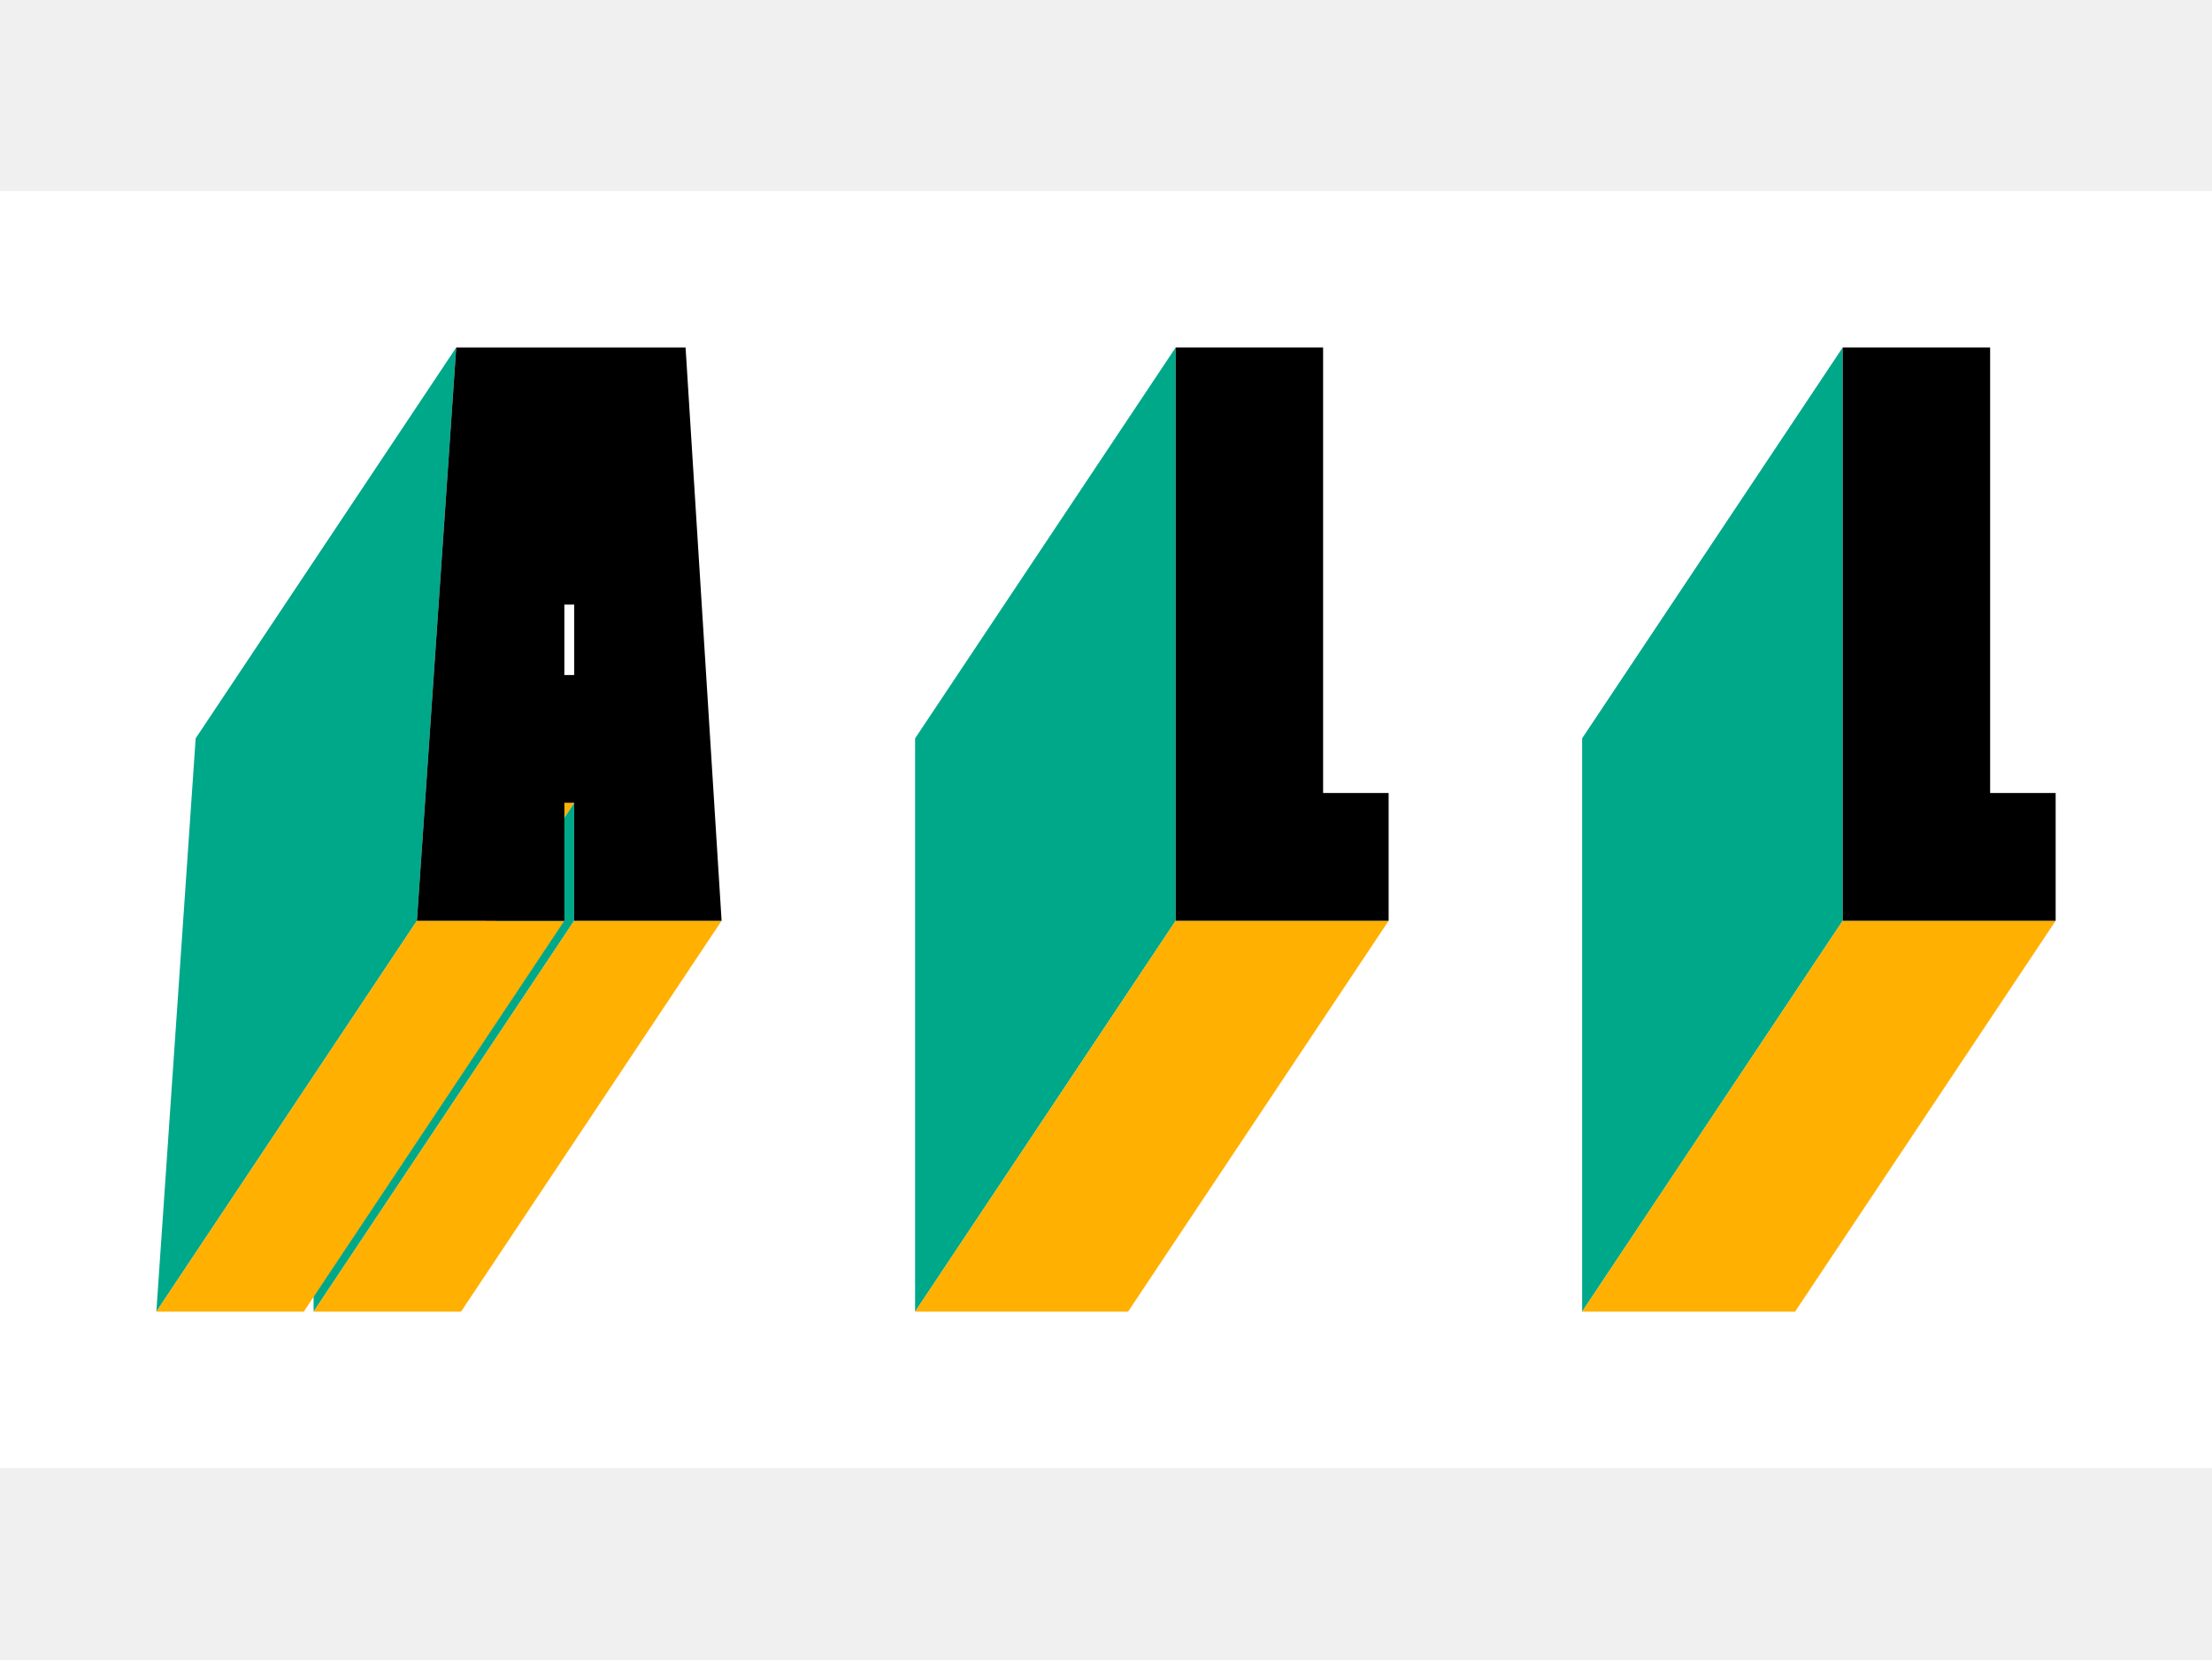
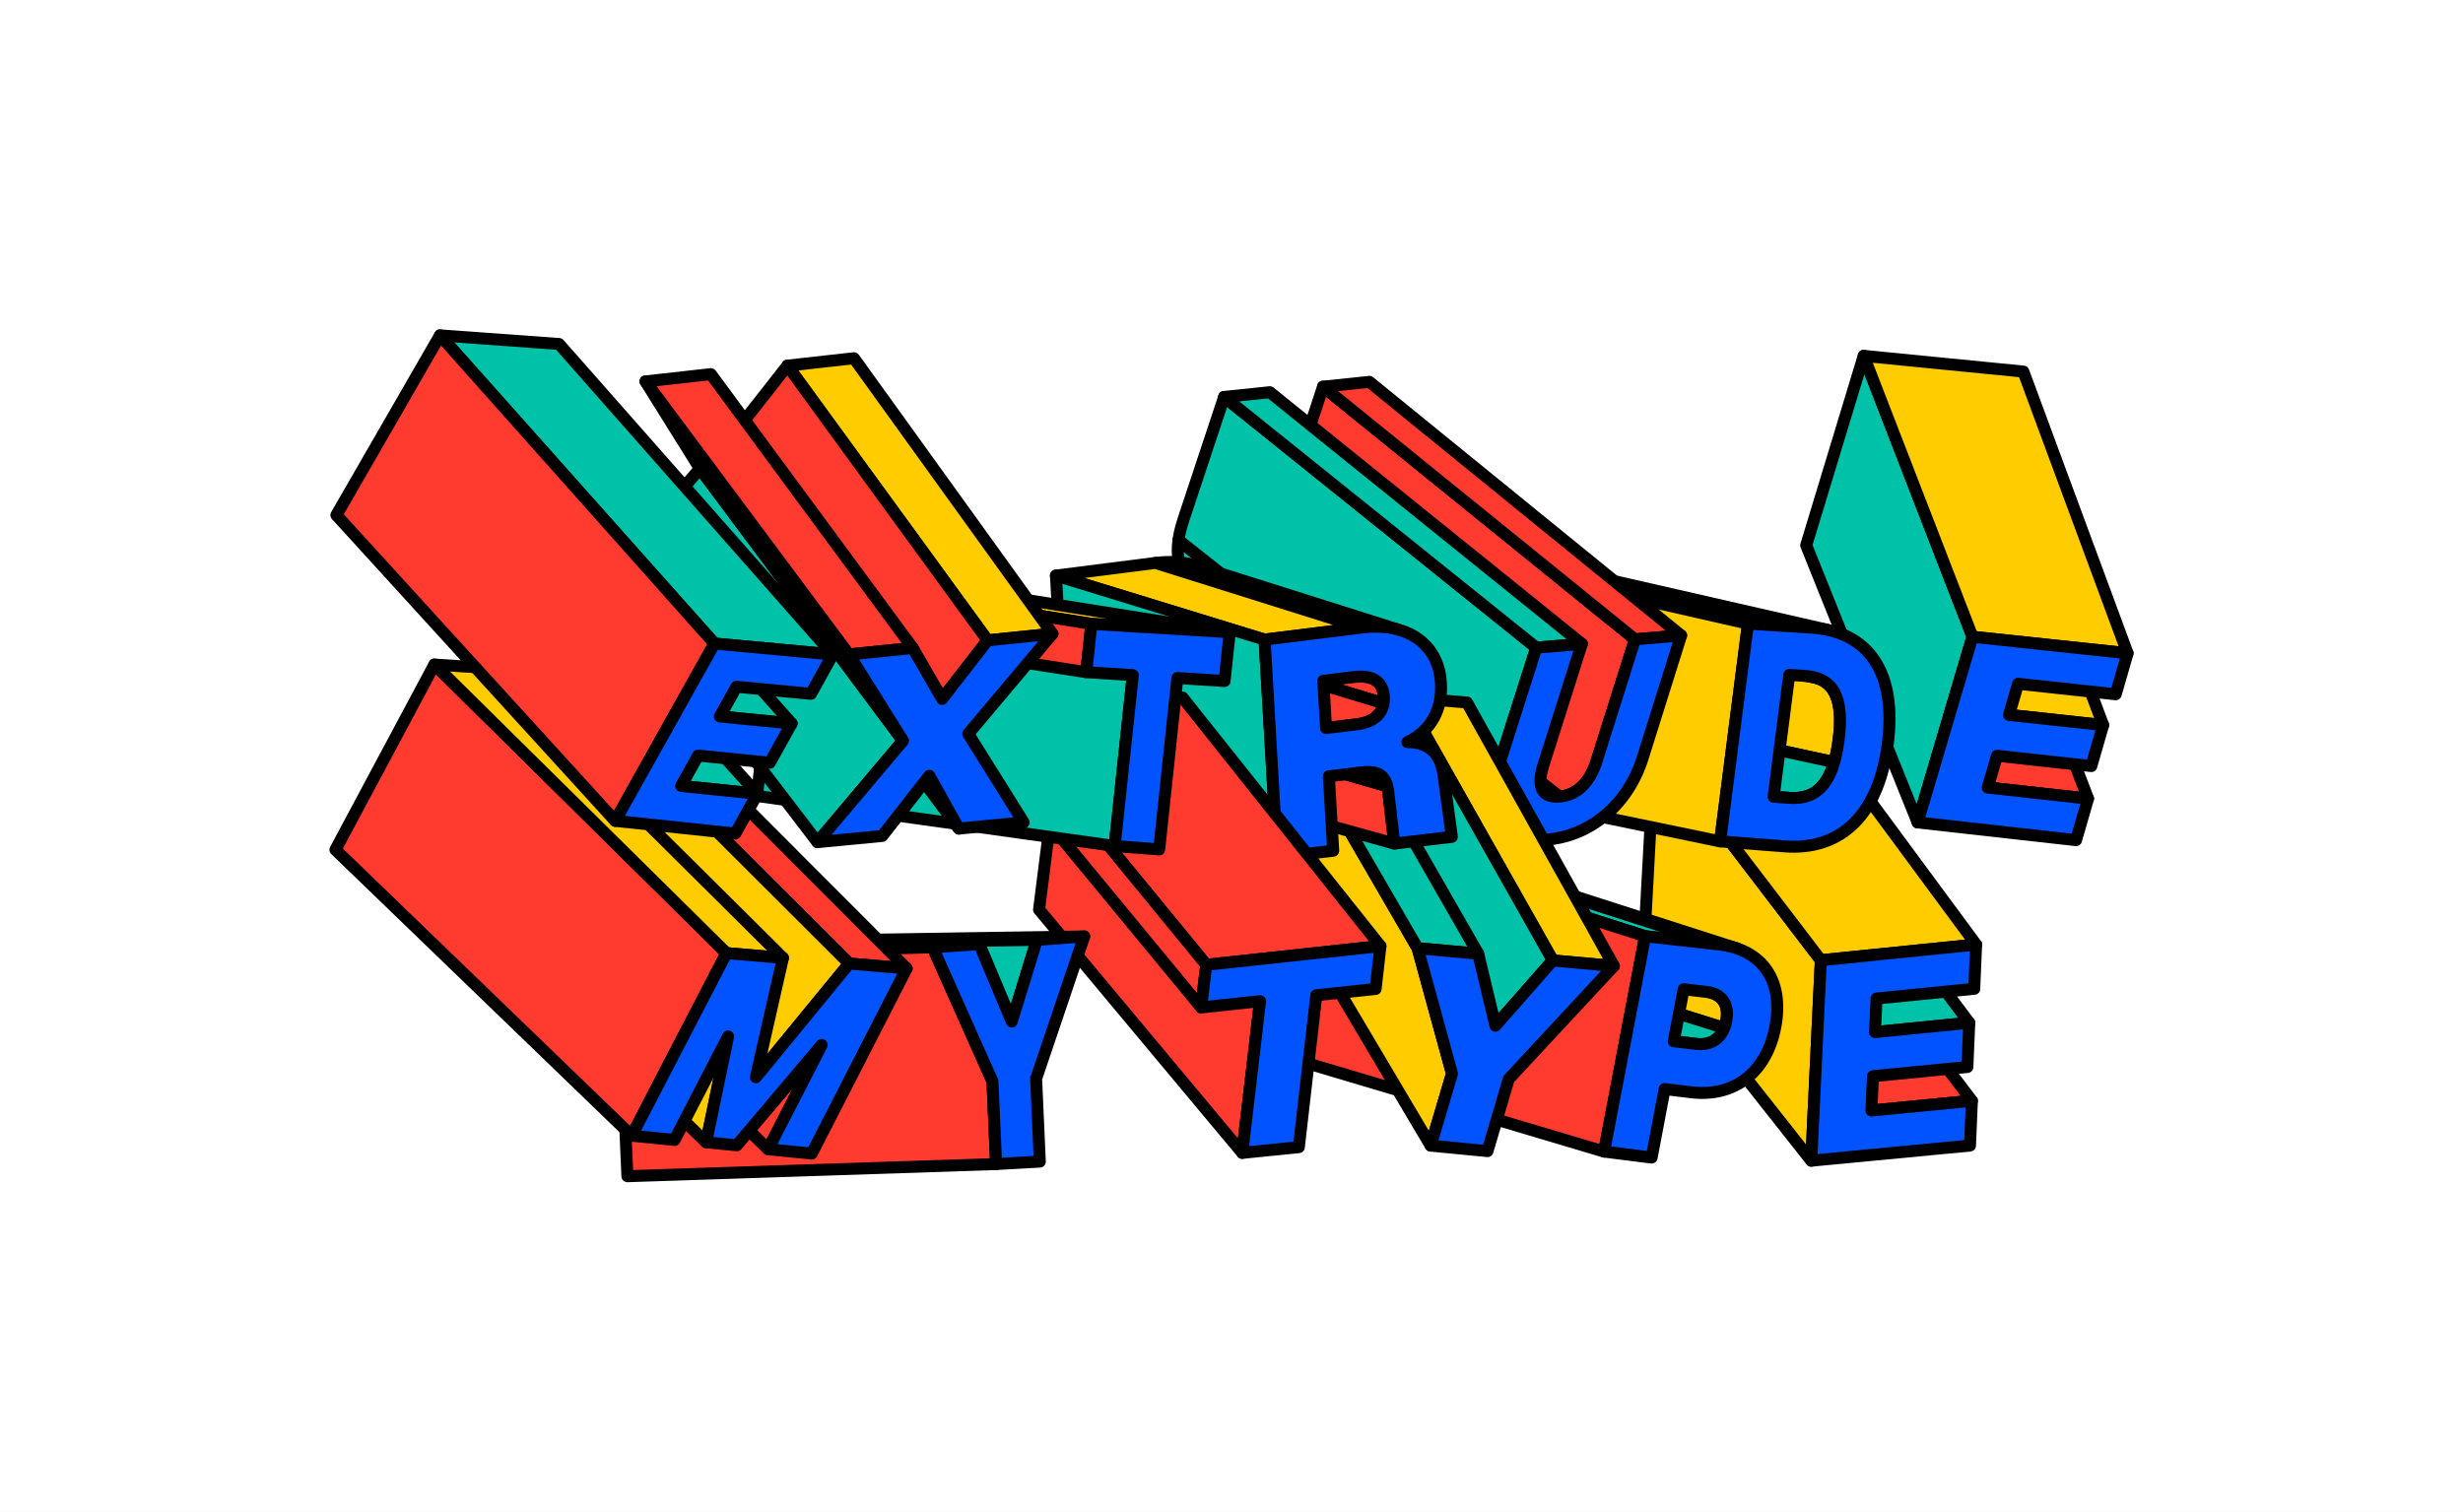
- <svg xmlns="http://www.w3.org/2000/svg" class="type-svg extrusion-svg" viewBox="-121.42 -196 594.2 343" role="img" aria-label="ALL rendered as SVG extruded typography" shape-rendering="geometricPrecision" style="background-color: rgb(255, 255, 255);" width="1200" height="900">
-   <defs>
-     <clipPath id="glyph-0-0-140-hole-1-clip" clipPathUnits="userSpaceOnUse">
-       <path d="M30.18 -66L30.18 -84.92L32.82 -84.92L32.82 -66Z" />
-     </clipPath>
-   </defs>
-   <rect x="-121.42" y="-196" width="594.2" height="343" fill="#ffffff" />
-   <g class="extruded-text">
-     <g class="back-faces" transform="translate(-70 105)" opacity="0.32" />
-     <g class="side-faces" data-depth-x="-70" data-depth-y="105">
-       <path class="side-face" data-glyph-index="0" d="M1.14 -154L-9.42 0L-79.42 105L-68.86 -49Z" fill="#00a88a" />
-       <path class="side-face" data-glyph-index="1" d="M194.4 -154L194.4 0L124.4 105L124.4 -49Z" fill="#00a88a" />
-       <path class="side-face" data-glyph-index="2" d="M373.58 -154L373.58 0L303.58 105L303.58 -49Z" fill="#00a88a" />
-       <path class="side-face" data-glyph-index="0" d="M32.82 -31.68L32.82 0L-37.18 105L-37.18 73.32Z" fill="#00a88a" />
-       <path class="side-face" data-glyph-index="0" d="M-9.42 0L30.18 0L-39.82 105L-79.42 105Z" fill="#ffb000" />
-       <path class="side-face" data-glyph-index="0" d="M30.18 -31.68L32.82 -31.68L-37.18 73.32L-39.82 73.32Z" fill="#ffb000" />
-       <path class="side-face" data-glyph-index="0" d="M32.82 0L72.42 0L2.42 105L-37.18 105Z" fill="#ffb000" />
-       <path class="side-face" data-glyph-index="1" d="M194.4 0L251.6 0L181.6 105L124.4 105Z" fill="#ffb000" />
-       <path class="side-face" data-glyph-index="2" d="M373.58 0L430.78 0L360.78 105L303.58 105Z" fill="#ffb000" />
+ <svg xmlns="http://www.w3.org/2000/svg" class="type-svg extrusion-svg" viewBox="-77.925 -106.249 308.402 189.306" role="img" aria-label="EXTRUDE&#10;MY TYPE rendered as SVG extruded typography" shape-rendering="geometricPrecision" style="background-color: rgb(255, 255, 255);">
+   <rect x="-77.925" y="-106.249" width="308.402" height="189.306" fill="#ffffff" />
+   <g class="extruded-text depth-sorted-faces" data-depth="64" data-depth-scale="1" data-random-depth="false" data-min-depth="32" data-max-depth="96" data-camera-x="-0.15" data-camera-y="-0.05" data-camera-z="9">
+     <g class="glyph-group" data-glyph-index="6" data-line-index="0" data-glyph-x-sort="175.5" data-glyph-depth-sort="0" data-rotate-x="-29.452" data-rotate-y="21.253" data-rotate-z="6.528">
+       <path class="side-face" data-face-kind="side" data-glyph-index="6" data-line-index="0" data-depth-sort="-30.894" data-face-zone="inner-right" data-edge-index="2" data-visibility-score="419.404" d="M183.528 -6.23L170.964 -7.621L157.302 -42.466L170.235 -41.135Z" fill="#ff3b30" stroke="#000000" stroke-width="1.5" stroke-linejoin="round" stroke-linecap="round" vector-effect="non-scaling-stroke" />
+       <path class="side-face" data-face-kind="side" data-glyph-index="6" data-line-index="0" data-depth-sort="-25.802" data-face-zone="inner-right" data-edge-index="6" data-visibility-score="396.269" d="M185.42 -15.443L173.63 -16.722L160.097 -51.755L172.232 -50.532Z" fill="#ffcc00" stroke="#000000" stroke-width="1.5" stroke-linejoin="round" stroke-linecap="round" vector-effect="non-scaling-stroke" />
+       <path class="side-face" data-face-kind="side" data-glyph-index="6" data-line-index="0" data-depth-sort="-22.195" data-face-zone="outer-left" data-edge-index="11" data-visibility-score="560.458" d="M169.053 -26.503L162.185 -3.251L148.237 -37.955L155.437 -61.684Z" fill="#00c2a8" stroke="#000000" stroke-width="1.5" stroke-linejoin="round" stroke-linecap="round" vector-effect="non-scaling-stroke" />
+       <path class="side-face" data-face-kind="side" data-glyph-index="6" data-line-index="0" data-depth-sort="-19.569" data-face-zone="inner-left" data-edge-index="10" data-visibility-score="656.755" d="M188.477 -24.437L169.053 -26.503L155.437 -61.684L175.428 -59.714Z" fill="#ffcc00" stroke="#000000" stroke-width="1.5" stroke-linejoin="round" stroke-linecap="round" vector-effect="non-scaling-stroke" />
+       <path class="front-face" data-face-kind="front" data-glyph-index="6" data-line-index="0" data-depth-sort="0" d="M162.185 -3.251L182.027 -1.03L183.528 -6.23L170.964 -7.621L172.131 -11.603L183.936 -10.308L185.42 -15.443L173.63 -16.722L174.771 -20.615L186.994 -19.3L188.477 -24.437L169.053 -26.503Z" fill="#0053ff" fill-rule="evenodd" stroke="#000000" stroke-width="1.5" stroke-linejoin="round" stroke-linecap="round" vector-effect="non-scaling-stroke" />
    </g>
-     <g class="front-faces">
-       <path class="front-face" data-glyph-index="0" data-line-index="0" d="M1.14 -154L-9.42 0L30.18 0L30.18 -31.68L32.82 -31.68L32.82 0L72.42 0L62.74 -154ZM30.18 -66L30.18 -84.92L32.82 -84.92L32.82 -66Z" fill="#000000" fill-rule="evenodd" />
-       <path class="front-face" data-glyph-index="1" data-line-index="0" d="M194.4 -154L194.4 0L251.6 0L251.6 -34.32L234 -34.32L234 -154Z" fill="#000000" fill-rule="evenodd" />
-       <path class="front-face" data-glyph-index="2" data-line-index="0" d="M373.58 -154L373.58 0L430.78 0L430.78 -34.32L413.18 -34.32L413.18 -154Z" fill="#000000" fill-rule="evenodd" />
+     <g class="glyph-group" data-glyph-index="12" data-line-index="1" data-glyph-x-sort="159.354" data-glyph-depth-sort="0" data-rotate-x="-27.264" data-rotate-y="20.486" data-rotate-z="-6.099">
+       <path class="side-face" data-face-kind="side" data-glyph-index="12" data-line-index="1" data-depth-sort="-31.297" data-face-zone="inner-right" data-edge-index="2" data-visibility-score="362.561" d="M168.983 31.613L156.4 32.829L135.687 6.057L148.631 4.723Z" fill="#ff3b30" stroke="#000000" stroke-width="1.5" stroke-linejoin="round" stroke-linecap="round" vector-effect="non-scaling-stroke" />
+       <path class="side-face" data-face-kind="side" data-glyph-index="12" data-line-index="1" data-depth-sort="-26.525" data-face-zone="inner-right" data-edge-index="6" data-visibility-score="343.491" d="M168.654 21.842L156.85 23.008L136.212 -4.013L148.353 -5.292Z" fill="#00c2a8" stroke="#000000" stroke-width="1.5" stroke-linejoin="round" stroke-linecap="round" vector-effect="non-scaling-stroke" />
+       <path class="side-face" data-face-kind="side" data-glyph-index="12" data-line-index="1" data-depth-sort="-23.002" data-face-zone="outer-left" data-edge-index="11" data-visibility-score="556.142" d="M150.07 14.008L148.87 39.113L127.906 12.552L129.301 -13.189Z" fill="#ffcc00" stroke="#000000" stroke-width="1.5" stroke-linejoin="round" stroke-linecap="round" vector-effect="non-scaling-stroke" />
+       <path class="side-face" data-face-kind="side" data-glyph-index="12" data-line-index="1" data-depth-sort="-20.65" data-face-zone="inner-left" data-edge-index="10" data-visibility-score="570.827" d="M169.512 12.044L150.07 14.008L129.301 -13.189L149.297 -15.34Z" fill="#ffcc00" stroke="#000000" stroke-width="1.5" stroke-linejoin="round" stroke-linecap="round" vector-effect="non-scaling-stroke" />
+       <path class="front-face" data-face-kind="front" data-glyph-index="12" data-line-index="1" data-depth-sort="0" d="M148.87 39.113L168.746 37.217L168.983 31.613L156.4 32.829L156.597 28.532L168.419 27.378L168.654 21.842L156.85 23.008L157.042 18.806L169.278 17.586L169.512 12.044L150.07 14.008Z" fill="#0053ff" fill-rule="evenodd" stroke="#000000" stroke-width="1.5" stroke-linejoin="round" stroke-linecap="round" vector-effect="non-scaling-stroke" />
+     </g>
+     <g class="glyph-group" data-glyph-index="5" data-line-index="0" data-glyph-x-sort="148.785" data-glyph-depth-sort="0" data-rotate-x="-4.437" data-rotate-y="41.333" data-rotate-z="4.515">
+       <path class="side-face" data-face-kind="side" data-glyph-index="5" data-line-index="0" data-depth-sort="-25.838" data-face-zone="outer-right" data-edge-index="5" data-visibility-score="19.309" d="M149.549 -21.334L149.968 -21.177L150.354 -20.985L150.707 -20.757L151.027 -20.493L151.314 -20.193L151.569 -19.855L151.791 -19.48L151.981 -19.068L152.14 -18.617L152.267 -18.128L152.362 -17.6L152.427 -17.033L152.461 -16.427L152.465 -15.78L152.438 -15.094L152.382 -14.366L152.296 -13.598L152.186 -12.832L152.057 -12.11L151.909 -11.431L151.742 -10.797L111.346 -19.536L111.518 -20.19L111.67 -20.889L111.802 -21.632L111.917 -22.422L112.007 -23.212L112.067 -23.961L112.096 -24.668L112.095 -25.333L112.063 -25.957L112 -26.54L111.906 -27.082L111.78 -27.585L111.622 -28.048L111.431 -28.472L111.209 -28.856L110.953 -29.202L110.665 -29.51L110.343 -29.781L109.988 -30.013L109.6 -30.209L109.177 -30.369Z" fill="#ffcc00" stroke="#000000" stroke-width="1.5" stroke-linejoin="round" stroke-linecap="round" vector-effect="non-scaling-stroke" />
+       <path class="side-face" data-face-kind="side" data-glyph-index="5" data-line-index="0" data-depth-sort="-25.235" data-face-zone="outer-bottom" data-edge-index="26" data-visibility-score="14.123" d="M151.742 -10.797L151.555 -10.206L151.348 -9.657L151.12 -9.152L150.871 -8.689L150.601 -8.268L150.31 -7.889L149.996 -7.552L149.661 -7.255L149.302 -7L148.921 -6.785L148.517 -6.61L148.088 -6.475L147.636 -6.379L147.16 -6.323L146.659 -6.305L146.133 -6.326L144.158 -6.473L103.677 -15.053L105.669 -14.911L106.199 -14.892L106.705 -14.912L107.186 -14.972L107.642 -15.072L108.074 -15.213L108.483 -15.395L108.869 -15.618L109.231 -15.883L109.571 -16.189L109.889 -16.538L110.185 -16.929L110.459 -17.363L110.711 -17.841L110.943 -18.362L111.155 -18.927L111.346 -19.536Z" fill="#00c2a8" stroke="#000000" stroke-width="1.5" stroke-linejoin="round" stroke-linecap="round" vector-effect="non-scaling-stroke" />
+       <path class="side-face" data-face-kind="side" data-glyph-index="5" data-line-index="0" data-depth-sort="-23.156" data-face-zone="inner-left" data-edge-index="4" data-visibility-score="0.814" d="M149.095 -21.455L149.549 -21.334L109.177 -30.369L108.72 -30.492Z" fill="#00c2a8" stroke="#000000" stroke-width="1.5" stroke-linejoin="round" stroke-linecap="round" vector-effect="non-scaling-stroke" />
+       <path class="side-face" data-face-kind="side" data-glyph-index="5" data-line-index="0" data-depth-sort="-20.722" data-face-zone="inner-left" data-edge-index="39" data-visibility-score="20.122" d="M150.92 -27.366L149.919 -27.54L148.861 -27.644L140.949 -28.144L100.531 -37.334L108.509 -36.858L109.576 -36.756L110.586 -36.581Z" fill="#ffcc00" stroke="#000000" stroke-width="1.5" stroke-linejoin="round" stroke-linecap="round" vector-effect="non-scaling-stroke" />
+       <path class="side-face" data-face-kind="side" data-glyph-index="5" data-line-index="0" data-depth-sort="-15.817" data-face-zone="outer-left" data-edge-index="42" data-visibility-score="1134.685" d="M140.949 -28.144L137.453 -0.879L96.891 -9.268L100.531 -37.334Z" fill="#ffcc00" stroke="#000000" stroke-width="1.5" stroke-linejoin="round" stroke-linecap="round" vector-effect="non-scaling-stroke" />
+       <path class="front-face" data-face-kind="front" data-glyph-index="5" data-line-index="0" data-depth-sort="0" d="M137.453 -0.879L145.541 -0.254C152.684 0.299 157.335 -4.32 158.458 -13.126C159.585 -21.966 156.131 -27.185 148.861 -27.644L140.949 -28.144ZM144.158 -6.473L146.111 -21.726L148.087 -21.595C151.684 -21.357 152.967 -18.855 152.296 -13.598C151.624 -8.339 149.729 -6.059 146.133 -6.326Z" fill="#0053ff" fill-rule="evenodd" stroke="#000000" stroke-width="1.5" stroke-linejoin="round" stroke-linecap="round" vector-effect="non-scaling-stroke" />
+     </g>
+     <g class="glyph-group" data-glyph-index="11" data-line-index="1" data-glyph-x-sort="134.491" data-glyph-depth-sort="0" data-rotate-x="-7.4" data-rotate-y="40.409" data-rotate-z="6.184">
+       <path class="side-face" data-face-kind="side" data-glyph-index="11" data-line-index="1" data-depth-sort="-25.403" data-face-zone="outer-right" data-edge-index="5" data-visibility-score="7.621" d="M136.518 18.138L136.753 18.226L136.974 18.329L137.179 18.448L137.369 18.581L137.542 18.73L137.699 18.893L137.839 19.07L137.962 19.262L138.068 19.469L138.155 19.689L138.224 19.924L138.273 20.172L138.304 20.434L138.315 20.709L138.306 20.997L138.277 21.299L138.226 21.613L138.157 21.925L138.073 22.22L137.974 22.497L98.855 10.252L98.957 9.967L99.044 9.664L99.115 9.343L99.168 9.019L99.2 8.709L99.21 8.412L99.201 8.129L99.172 7.86L99.123 7.605L99.055 7.365L98.968 7.138L98.863 6.927L98.74 6.73L98.599 6.548L98.441 6.381L98.267 6.23L98.076 6.094L97.87 5.973L97.647 5.869L97.41 5.78Z" fill="#ffcc00" stroke="#000000" stroke-width="1.5" stroke-linejoin="round" stroke-linecap="round" vector-effect="non-scaling-stroke" />
+       <path class="side-face" data-face-kind="side" data-glyph-index="11" data-line-index="1" data-depth-sort="-25.119" data-face-zone="outer-bottom" data-edge-index="25" data-visibility-score="7.882" d="M137.974 22.497L137.861 22.756L137.733 22.997L137.592 23.22L137.438 23.426L137.272 23.615L137.094 23.785L136.904 23.938L136.704 24.073L136.493 24.19L136.272 24.29L136.041 24.372L135.802 24.436L135.554 24.482L135.298 24.511L135.035 24.522L134.765 24.515L134.488 24.491L131.651 24.154L92.454 11.995L95.32 12.324L95.599 12.348L95.872 12.353L96.138 12.34L96.397 12.309L96.647 12.259L96.89 12.192L97.123 12.106L97.347 12.003L97.561 11.881L97.765 11.741L97.957 11.582L98.139 11.406L98.308 11.212L98.464 10.999L98.608 10.768L98.739 10.519L98.855 10.252Z" fill="#00c2a8" stroke="#000000" stroke-width="1.5" stroke-linejoin="round" stroke-linecap="round" vector-effect="non-scaling-stroke" />
+       <path class="side-face" data-face-kind="side" data-glyph-index="11" data-line-index="1" data-depth-sort="-23.995" data-face-zone="outer-right" data-edge-index="40" data-visibility-score="3.025" d="M139.583 12.53L138.872 12.317L138.118 12.153L137.322 12.036L98.26 -0.499L99.063 -0.384L99.824 -0.22L100.542 -0.006Z" fill="#00c2a8" stroke="#000000" stroke-width="1.5" stroke-linejoin="round" stroke-linecap="round" vector-effect="non-scaling-stroke" />
+       <path class="side-face" data-face-kind="side" data-glyph-index="11" data-line-index="1" data-depth-sort="-19.177" data-face-zone="inner-left" data-edge-index="43" data-visibility-score="75.269" d="M137.322 12.036L128.067 10.998L88.914 -1.509L98.26 -0.499Z" fill="#00c2a8" stroke="#000000" stroke-width="1.5" stroke-linejoin="round" stroke-linecap="round" vector-effect="non-scaling-stroke" />
+       <path class="side-face" data-face-kind="side" data-glyph-index="11" data-line-index="1" data-depth-sort="-16.692" data-face-zone="outer-left" data-edge-index="44" data-visibility-score="1121.315" d="M128.067 10.998L122.931 37.972L83.557 26.254L88.914 -1.509Z" fill="#ff3b30" stroke="#000000" stroke-width="1.5" stroke-linejoin="round" stroke-linecap="round" vector-effect="non-scaling-stroke" />
+       <path class="front-face" data-face-kind="front" data-glyph-index="11" data-line-index="1" data-depth-sort="0" d="M122.931 37.972L128.882 38.723L130.513 30.139L133.809 30.54C139.264 31.203 143.295 28.045 144.376 22.333C145.464 16.586 142.781 12.649 137.322 12.036L128.067 10.998ZM131.651 24.154L132.888 17.641L135.727 17.969C137.624 18.187 138.632 19.474 138.226 21.613C137.82 23.753 136.354 24.712 134.488 24.491Z" fill="#0053ff" fill-rule="evenodd" stroke="#000000" stroke-width="1.5" stroke-linejoin="round" stroke-linecap="round" vector-effect="non-scaling-stroke" />
+     </g>
+     <g class="glyph-group" data-glyph-index="4" data-line-index="0" data-glyph-x-sort="119.554" data-glyph-depth-sort="0" data-rotate-x="-31.276" data-rotate-y="42.934" data-rotate-z="-4.258">
+       <path class="side-face" data-face-kind="side" data-glyph-index="4" data-line-index="0" data-depth-sort="-24.116" data-face-zone="inner-right" data-edge-index="22" data-visibility-score="50.997" d="M126.794 -26.179L121.971 -10.881L121.838 -10.488L121.694 -10.112L121.538 -9.753L121.371 -9.411L121.193 -9.087L121.003 -8.781L120.803 -8.492L120.592 -8.222L120.371 -7.97L120.139 -7.737L119.898 -7.522L119.646 -7.327L119.386 -7.151L119.115 -6.995L118.836 -6.858L118.548 -6.742L118.251 -6.645L117.946 -6.569L117.632 -6.514L117.31 -6.479L77.887 -37.739L78.21 -37.78L78.525 -37.842L78.833 -37.925L79.132 -38.028L79.422 -38.151L79.704 -38.294L79.978 -38.457L80.242 -38.64L80.497 -38.842L80.743 -39.063L80.979 -39.303L81.205 -39.562L81.421 -39.839L81.627 -40.134L81.822 -40.447L82.007 -40.778L82.181 -41.127L82.343 -41.492L82.494 -41.875L82.634 -42.274L87.739 -57.823Z" fill="#ff3b30" stroke="#000000" stroke-width="1.5" stroke-linejoin="round" stroke-linecap="round" vector-effect="non-scaling-stroke" />
+       <path class="side-face" data-face-kind="side" data-glyph-index="4" data-line-index="0" data-depth-sort="-22.081" data-face-zone="inner-left" data-edge-index="43" data-visibility-score="5.457" d="M117.31 -6.479L117 -6.467L116.711 -6.478L116.444 -6.511L116.199 -6.567L115.976 -6.646L115.774 -6.747L115.595 -6.869L76.177 -38.101L76.354 -37.981L76.554 -37.883L76.776 -37.808L77.021 -37.755L77.287 -37.727L77.576 -37.721L77.887 -37.739Z" fill="#ff3b30" stroke="#000000" stroke-width="1.5" stroke-linejoin="round" stroke-linecap="round" vector-effect="non-scaling-stroke" />
+       <path class="side-face" data-face-kind="side" data-glyph-index="4" data-line-index="0" data-depth-sort="-20.261" data-face-zone="outer-right" data-edge-index="21" data-visibility-score="202.326" d="M132.575 -26.667L126.794 -26.179L87.739 -57.823L93.537 -58.426Z" fill="#ff3b30" stroke="#000000" stroke-width="1.5" stroke-linejoin="round" stroke-linecap="round" vector-effect="non-scaling-stroke" />
+       <path class="side-face" data-face-kind="side" data-glyph-index="4" data-line-index="0" data-depth-sort="-16.84" data-face-zone="outer-bottom" data-edge-index="69" data-visibility-score="17.25" d="M109.049 -7.494L108.986 -6.756L108.982 -6.057L109.037 -5.399L109.151 -4.782L109.321 -4.209L109.549 -3.679L109.832 -3.195L110.171 -2.757L110.565 -2.366L71.059 -33.457L70.672 -33.844L70.34 -34.281L70.065 -34.765L69.847 -35.296L69.687 -35.872L69.585 -36.493L69.541 -37.157L69.558 -37.863L69.634 -38.611Z" fill="#00c2a8" stroke="#000000" stroke-width="1.5" stroke-linejoin="round" stroke-linecap="round" vector-effect="non-scaling-stroke" />
+       <path class="side-face" data-face-kind="side" data-glyph-index="4" data-line-index="0" data-depth-sort="-12.233" data-face-zone="outer-left" data-edge-index="65" data-visibility-score="215.259" d="M114.442 -25.135L109.602 -9.936L109.356 -9.086L109.172 -8.271L109.049 -7.494L69.634 -38.611L69.772 -39.398L69.971 -40.225L70.232 -41.089L75.352 -56.535Z" fill="#00c2a8" stroke="#000000" stroke-width="1.5" stroke-linejoin="round" stroke-linecap="round" vector-effect="non-scaling-stroke" />
+       <path class="side-face" data-face-kind="side" data-glyph-index="4" data-line-index="0" data-depth-sort="-9.024" data-face-zone="inner-left" data-edge-index="64" data-visibility-score="198.217" d="M120.145 -25.617L114.442 -25.135L75.352 -56.535L81.07 -57.129Z" fill="#00c2a8" stroke="#000000" stroke-width="1.5" stroke-linejoin="round" stroke-linecap="round" vector-effect="non-scaling-stroke" />
+       <path class="front-face" data-face-kind="front" data-glyph-index="4" data-line-index="0" data-depth-sort="0" d="M115.605 -1.087C121.2 -1.485 125.922 -5.467 127.76 -11.323L132.575 -26.667L126.794 -26.179L121.971 -10.881C121.127 -8.205 119.484 -6.64 117.31 -6.479C115.171 -6.321 114.467 -7.706 115.312 -10.372L120.145 -25.617L114.442 -25.135L109.602 -9.936C107.755 -4.137 110.074 -0.693 115.605 -1.087Z" fill="#0053ff" fill-rule="evenodd" stroke="#000000" stroke-width="1.5" stroke-linejoin="round" stroke-linecap="round" vector-effect="non-scaling-stroke" />
+     </g>
+     <g class="glyph-group" data-glyph-index="10" data-line-index="1" data-glyph-x-sort="108.303" data-glyph-depth-sort="0" data-rotate-x="-28.69" data-rotate-y="23.483" data-rotate-z="4.972">
+       <path class="side-face" data-face-kind="side" data-glyph-index="10" data-line-index="1" data-depth-sort="-23.469" data-face-zone="outer-left" data-edge-index="7" data-visibility-score="208.779" d="M99.579 12.505L103.885 28.217L101.215 37.223L82.017 4.84L84.828 -4.363L80.52 -20.346Z" fill="#ffcc00" stroke="#000000" stroke-width="1.5" stroke-linejoin="round" stroke-linecap="round" vector-effect="non-scaling-stroke" />
+       <path class="side-face" data-face-kind="side" data-glyph-index="10" data-line-index="1" data-depth-sort="-23.318" data-face-zone="outer-right" data-edge-index="3" data-visibility-score="239.489" d="M124.154 14.727L116.504 14.035L97.9 -18.918L105.759 -18.272Z" fill="#ffcc00" stroke="#000000" stroke-width="1.5" stroke-linejoin="round" stroke-linecap="round" vector-effect="non-scaling-stroke" />
+       <path class="side-face" data-face-kind="side" data-glyph-index="10" data-line-index="1" data-depth-sort="-22.866" data-face-zone="inner-right" data-edge-index="4" data-visibility-score="388.981" d="M116.504 14.035L109.324 22.212L90.462 -10.527L97.9 -18.918Z" fill="#00c2a8" stroke="#000000" stroke-width="1.5" stroke-linejoin="round" stroke-linecap="round" vector-effect="non-scaling-stroke" />
+       <path class="side-face" data-face-kind="side" data-glyph-index="10" data-line-index="1" data-depth-sort="-15.983" data-face-zone="inner-left" data-edge-index="6" data-visibility-score="236.297" d="M107.162 13.191L99.579 12.505L80.52 -20.346L88.306 -19.706Z" fill="#00c2a8" stroke="#000000" stroke-width="1.5" stroke-linejoin="round" stroke-linecap="round" vector-effect="non-scaling-stroke" />
+       <path class="front-face" data-face-kind="front" data-glyph-index="10" data-line-index="1" data-depth-sort="0" d="M101.215 37.223L108.332 37.913L110.988 28.888L124.154 14.727L116.504 14.035L109.324 22.212L107.162 13.191L99.579 12.505L103.885 28.217Z" fill="#0053ff" fill-rule="evenodd" stroke="#000000" stroke-width="1.5" stroke-linejoin="round" stroke-linecap="round" vector-effect="non-scaling-stroke" />
+     </g>
+     <g class="glyph-group" data-glyph-index="3" data-line-index="0" data-glyph-x-sort="92.099" data-glyph-depth-sort="0" data-rotate-x="-8.951" data-rotate-y="23.094" data-rotate-z="-6.769">
+       <path class="side-face" data-face-kind="side" data-glyph-index="3" data-line-index="0" data-depth-sort="-32.301" data-face-zone="outer-right" data-edge-index="42" data-visibility-score="1.325" d="M99.794 -13.129L99.449 -13.206L99.085 -13.263L98.701 -13.298L73.084 -20.895L73.479 -20.86L73.853 -20.802L74.208 -20.723Z" fill="#00c2a8" stroke="#000000" stroke-width="1.5" stroke-linejoin="round" stroke-linecap="round" vector-effect="non-scaling-stroke" />
+       <path class="side-face" data-face-kind="side" data-glyph-index="3" data-line-index="0" data-depth-sort="-31.959" data-face-zone="inner-right" data-edge-index="45" data-visibility-score="2.718" d="M98.701 -13.298L98.298 -13.311L72.668 -20.908L73.084 -20.895Z" fill="#00c2a8" stroke="#000000" stroke-width="1.5" stroke-linejoin="round" stroke-linecap="round" vector-effect="non-scaling-stroke" />
+       <path class="side-face" data-face-kind="side" data-glyph-index="3" data-line-index="0" data-depth-sort="-31.73" data-face-zone="inner-right" data-edge-index="20" data-visibility-score="44.575" d="M95.777 -7.786L95.835 -7.53L95.882 -7.257L95.921 -6.967L96.659 -0.6L70.957 -7.736L70.209 -14.331L70.17 -14.631L70.121 -14.914L70.062 -15.179Z" fill="#ff3b30" stroke="#000000" stroke-width="1.5" stroke-linejoin="round" stroke-linecap="round" vector-effect="non-scaling-stroke" />
+       <path class="side-face" data-face-kind="side" data-glyph-index="3" data-line-index="0" data-depth-sort="-31.111" data-face-zone="outer-bottom" data-edge-index="11" data-visibility-score="3.471" d="M94.688 -9.314L94.867 -9.213L95.031 -9.094L95.178 -8.959L95.311 -8.806L95.43 -8.636L95.535 -8.449L95.628 -8.245L95.708 -8.024L95.777 -7.786L70.062 -15.179L69.992 -15.426L69.91 -15.655L69.815 -15.866L69.707 -16.059L69.585 -16.235L69.449 -16.393L69.297 -16.533L69.129 -16.655L68.944 -16.76Z" fill="#ffcc00" stroke="#000000" stroke-width="1.5" stroke-linejoin="round" stroke-linecap="round" vector-effect="non-scaling-stroke" />
+       <path class="side-face" data-face-kind="side" data-glyph-index="3" data-line-index="0" data-depth-sort="-30.658" data-face-zone="inner-right" data-edge-index="9" data-visibility-score="0.434" d="M94.278 -9.467L94.492 -9.399L94.688 -9.314L68.944 -16.76L68.743 -16.848L68.522 -16.917Z" fill="#ff3b30" stroke="#000000" stroke-width="1.5" stroke-linejoin="round" stroke-linecap="round" vector-effect="non-scaling-stroke" />
+       <path class="side-face" data-face-kind="side" data-glyph-index="3" data-line-index="0" data-depth-sort="-29.548" data-face-zone="outer-right" data-edge-index="9" data-visibility-score="4.308" d="M93.662 -21.352L93.893 -21.271L94.108 -21.172L94.307 -21.057L94.488 -20.925L94.654 -20.777L94.802 -20.611L94.933 -20.428L95.047 -20.228L95.144 -20.011L95.224 -19.777L95.286 -19.525L95.33 -19.257L95.356 -18.971L95.363 -18.693L95.351 -18.424L95.319 -18.165L69.611 -25.93L69.644 -26.199L69.658 -26.477L69.651 -26.765L69.624 -27.062L69.579 -27.34L69.516 -27.6L69.435 -27.842L69.336 -28.067L69.218 -28.274L69.084 -28.463L68.931 -28.635L68.761 -28.788L68.574 -28.925L68.37 -29.043L68.149 -29.145L67.911 -29.229Z" fill="#ff3b30" stroke="#000000" stroke-width="1.5" stroke-linejoin="round" stroke-linecap="round" vector-effect="non-scaling-stroke" />
+       <path class="side-face" data-face-kind="side" data-glyph-index="3" data-line-index="0" data-depth-sort="-29.482" data-face-zone="outer-bottom" data-edge-index="25" data-visibility-score="7.501" d="M95.319 -18.165L95.268 -17.916L95.198 -17.677L95.109 -17.449L95.002 -17.232L94.875 -17.027L94.73 -16.832L94.567 -16.65L94.385 -16.479L94.185 -16.321L93.967 -16.175L93.731 -16.043L93.477 -15.923L93.206 -15.817L92.917 -15.725L92.61 -15.646L92.286 -15.582L91.945 -15.532L88.113 -15.068L62.187 -22.707L66.133 -23.196L66.484 -23.248L66.818 -23.315L67.133 -23.397L67.431 -23.494L67.711 -23.604L67.972 -23.729L68.215 -23.867L68.44 -24.018L68.646 -24.182L68.834 -24.359L69.002 -24.549L69.152 -24.75L69.282 -24.964L69.394 -25.189L69.486 -25.425L69.558 -25.672L69.611 -25.93Z" fill="#ff3b30" stroke="#000000" stroke-width="1.5" stroke-linejoin="round" stroke-linecap="round" vector-effect="non-scaling-stroke" />
+       <path class="side-face" data-face-kind="side" data-glyph-index="3" data-line-index="0" data-depth-sort="-28.679" data-face-zone="outer-right" data-edge-index="80" data-visibility-score="5.168" d="M97.158 -27.397L96.467 -27.559L95.742 -27.675L94.984 -27.743L94.196 -27.762L93.378 -27.731L92.532 -27.65L66.76 -35.75L67.631 -35.836L68.474 -35.87L69.285 -35.852L70.064 -35.783L70.81 -35.665L71.521 -35.498Z" fill="#ff3b30" stroke="#000000" stroke-width="1.5" stroke-linejoin="round" stroke-linecap="round" vector-effect="non-scaling-stroke" />
+       <path class="side-face" data-face-kind="side" data-glyph-index="3" data-line-index="0" data-depth-sort="-25.031" data-face-zone="inner-left" data-edge-index="86" data-visibility-score="136.62" d="M92.532 -27.65L80.422 -26.146L54.294 -34.165L66.76 -35.75Z" fill="#ffcc00" stroke="#000000" stroke-width="1.5" stroke-linejoin="round" stroke-linecap="round" vector-effect="non-scaling-stroke" />
+       <path class="side-face" data-face-kind="side" data-glyph-index="3" data-line-index="0" data-depth-sort="-24.419" data-face-zone="outer-left" data-edge-index="87" data-visibility-score="700.541" d="M80.422 -26.146L81.999 1.116L55.863 -5.93L54.294 -34.165Z" fill="#00c2a8" stroke="#000000" stroke-width="1.5" stroke-linejoin="round" stroke-linecap="round" vector-effect="non-scaling-stroke" />
+       <path class="front-face" data-face-kind="front" data-glyph-index="3" data-line-index="0" data-depth-sort="0" d="M81.999 1.116L89.011 0.295L88.466 -9.028L92.588 -9.521C94.885 -9.795 95.695 -8.96 95.921 -6.967L96.659 -0.6L103.869 -1.444L102.829 -9.11C102.485 -11.831 101.055 -13.293 98.298 -13.311C101.191 -14.67 102.703 -17.301 102.498 -20.735C102.206 -25.63 98.273 -28.363 92.532 -27.65L80.422 -26.146ZM88.113 -15.068L87.767 -20.987L91.597 -21.457C93.927 -21.742 95.24 -20.934 95.356 -18.971C95.468 -17.084 94.277 -15.815 91.945 -15.532Z" fill="#0053ff" fill-rule="evenodd" stroke="#000000" stroke-width="1.5" stroke-linejoin="round" stroke-linecap="round" vector-effect="non-scaling-stroke" />
+     </g>
+     <g class="glyph-group" data-glyph-index="9" data-line-index="1" data-glyph-x-sort="82.582" data-glyph-depth-sort="0" data-rotate-x="-31.344" data-rotate-y="22.993" data-rotate-z="-6.399">
+       <path class="side-face" data-face-kind="side" data-glyph-index="9" data-line-index="1" data-depth-sort="-25.124" data-face-zone="outer-left" data-edge-index="7" data-visibility-score="549.369" d="M79.851 19.14L77.625 38.132L52.177 7.669L54.636 -11.723Z" fill="#ff3b30" stroke="#000000" stroke-width="1.5" stroke-linejoin="round" stroke-linecap="round" vector-effect="non-scaling-stroke" />
+       <path class="side-face" data-face-kind="side" data-glyph-index="9" data-line-index="1" data-depth-sort="-18.529" data-face-zone="outer-right" data-edge-index="4" data-visibility-score="735.089" d="M94.926 12.24L73.116 14.581L47.787 -16.308L70.134 -18.902Z" fill="#ff3b30" stroke="#000000" stroke-width="1.5" stroke-linejoin="round" stroke-linecap="round" vector-effect="non-scaling-stroke" />
+       <path class="side-face" data-face-kind="side" data-glyph-index="9" data-line-index="1" data-depth-sort="-15.341" data-face-zone="outer-left" data-edge-index="5" data-visibility-score="155.139" d="M73.116 14.581L72.478 19.921L47.082 -10.857L47.787 -16.308Z" fill="#ff3b30" stroke="#000000" stroke-width="1.5" stroke-linejoin="round" stroke-linecap="round" vector-effect="non-scaling-stroke" />
+       <path class="front-face" data-face-kind="front" data-glyph-index="9" data-line-index="1" data-depth-sort="0" d="M77.625 38.132L84.708 37.416L86.894 18.393L94.322 17.606L94.926 12.24L73.116 14.581L72.478 19.921L79.851 19.14Z" fill="#0053ff" fill-rule="evenodd" stroke="#000000" stroke-width="1.5" stroke-linejoin="round" stroke-linecap="round" vector-effect="non-scaling-stroke" />
+     </g>
+     <g class="glyph-group" data-glyph-index="2" data-line-index="0" data-glyph-x-sort="65.891" data-glyph-depth-sort="0" data-rotate-x="-2.635" data-rotate-y="43.208" data-rotate-z="4.256">
+       <path class="side-face" data-face-kind="side" data-glyph-index="2" data-line-index="0" data-depth-sort="-22.835" data-face-zone="outer-right" data-edge-index="4" data-visibility-score="75.546" d="M76.056 -27.071L58.733 -28.12L14.05 -35.164L31.422 -34.157Z" fill="#ffcc00" stroke="#000000" stroke-width="1.5" stroke-linejoin="round" stroke-linecap="round" vector-effect="non-scaling-stroke" />
+       <path class="side-face" data-face-kind="side" data-glyph-index="2" data-line-index="0" data-depth-sort="-20.772" data-face-zone="outer-left" data-edge-index="7" data-visibility-score="972.205" d="M63.918 -21.695L61.644 -0.297L16.866 -6.563L19.226 -28.578Z" fill="#00c2a8" stroke="#000000" stroke-width="1.5" stroke-linejoin="round" stroke-linecap="round" vector-effect="non-scaling-stroke" />
+       <path class="side-face" data-face-kind="side" data-glyph-index="2" data-line-index="0" data-depth-sort="-14.781" data-face-zone="outer-left" data-edge-index="5" data-visibility-score="274.949" d="M58.733 -28.12L58.089 -22.068L13.381 -28.939L14.05 -35.164Z" fill="#ff3b30" stroke="#000000" stroke-width="1.5" stroke-linejoin="round" stroke-linecap="round" vector-effect="non-scaling-stroke" />
+       <path class="front-face" data-face-kind="front" data-glyph-index="2" data-line-index="0" data-depth-sort="0" d="M61.644 -0.297L67.223 0.129L69.502 -21.338L75.407 -20.959L76.056 -27.071L58.733 -28.12L58.089 -22.068L63.918 -21.695Z" fill="#0053ff" fill-rule="evenodd" stroke="#000000" stroke-width="1.5" stroke-linejoin="round" stroke-linecap="round" vector-effect="non-scaling-stroke" />
+     </g>
+     <g class="glyph-group" data-glyph-index="8" data-line-index="1" data-glyph-x-sort="48.906" data-glyph-depth-sort="0" data-rotate-x="-2.919" data-rotate-y="43.834" data-rotate-z="-4.584">
+       <path class="side-face" data-face-kind="side" data-glyph-index="8" data-line-index="1" data-depth-sort="-28.919" data-face-zone="outer-right" data-edge-index="3" data-visibility-score="15.489" d="M57.832 11.03L51.907 11.458L5.736 12.181L11.667 11.743Z" fill="#ff3b30" stroke="#000000" stroke-width="1.5" stroke-linejoin="round" stroke-linecap="round" vector-effect="non-scaling-stroke" />
+       <path class="side-face" data-face-kind="side" data-glyph-index="8" data-line-index="1" data-depth-sort="-24.497" data-face-zone="inner-right" data-edge-index="4" data-visibility-score="469.536" d="M51.907 11.458L48.763 21.686L2.592 22.702L5.736 12.181Z" fill="#00c2a8" stroke="#000000" stroke-width="1.5" stroke-linejoin="round" stroke-linecap="round" vector-effect="non-scaling-stroke" />
+       <path class="side-face" data-face-kind="side" data-glyph-index="8" data-line-index="1" data-depth-sort="-18.252" data-face-zone="outer-left" data-edge-index="7" data-visibility-score="630.4" d="M38.861 12.399L46.344 29.181L46.802 39.532L0.632 41.057L0.172 30.409L-7.317 13.143Z" fill="#ff3b30" stroke="#000000" stroke-width="1.5" stroke-linejoin="round" stroke-linecap="round" vector-effect="non-scaling-stroke" />
+       <path class="side-face" data-face-kind="side" data-glyph-index="8" data-line-index="1" data-depth-sort="-16.17" data-face-zone="inner-left" data-edge-index="6" data-visibility-score="15.131" d="M44.696 11.978L38.861 12.399L-7.317 13.143L-1.48 12.713Z" fill="#ffcc00" stroke="#000000" stroke-width="1.5" stroke-linejoin="round" stroke-linecap="round" vector-effect="non-scaling-stroke" />
+       <path class="front-face" data-face-kind="front" data-glyph-index="8" data-line-index="1" data-depth-sort="0" d="M46.802 39.532L52.273 39.226L51.812 28.842L57.832 11.03L51.907 11.458L48.763 21.686L44.696 11.978L38.861 12.399L46.344 29.181Z" fill="#0053ff" fill-rule="evenodd" stroke="#000000" stroke-width="1.5" stroke-linejoin="round" stroke-linecap="round" vector-effect="non-scaling-stroke" />
+     </g>
+     <g class="glyph-group" data-glyph-index="1" data-line-index="0" data-glyph-x-sort="39.195" data-glyph-depth-sort="0" data-rotate-x="-33.053" data-rotate-y="22.497" data-rotate-z="-5.454">
+       <path class="side-face" data-face-kind="side" data-glyph-index="1" data-line-index="0" data-depth-sort="-30.681" data-face-zone="outer-bottom" data-edge-index="2" data-visibility-score="42.198" d="M38.433 -9.091L42.131 -2.476L16.745 -36.453L13.03 -43.141Z" fill="#00c2a8" stroke="#000000" stroke-width="1.5" stroke-linejoin="round" stroke-linecap="round" vector-effect="non-scaling-stroke" />
+       <path class="side-face" data-face-kind="side" data-glyph-index="1" data-line-index="0" data-depth-sort="-24.715" data-face-zone="outer-left" data-edge-index="11" data-visibility-score="688.786" d="M35.144 -13.477L24.432 -0.78L-1.384 -34.547L9.712 -47.567Z" fill="#00c2a8" stroke="#000000" stroke-width="1.5" stroke-linejoin="round" stroke-linecap="round" vector-effect="non-scaling-stroke" />
+       <path class="side-face" data-face-kind="side" data-glyph-index="1" data-line-index="0" data-depth-sort="-21.46" data-face-zone="outer-right" data-edge-index="6" data-visibility-score="300.664" d="M53.858 -26.878L45.731 -26.051L20.677 -60.458L29.003 -61.384Z" fill="#ffcc00" stroke="#000000" stroke-width="1.5" stroke-linejoin="round" stroke-linecap="round" vector-effect="non-scaling-stroke" />
+       <path class="side-face" data-face-kind="side" data-glyph-index="1" data-line-index="0" data-depth-sort="-20.84" data-face-zone="inner-right" data-edge-index="7" data-visibility-score="379.423" d="M45.731 -26.051L40.047 -18.722L14.784 -52.95L20.677 -60.458Z" fill="#ff3b30" stroke="#000000" stroke-width="1.5" stroke-linejoin="round" stroke-linecap="round" vector-effect="non-scaling-stroke" />
+       <path class="side-face" data-face-kind="side" data-glyph-index="1" data-line-index="0" data-depth-sort="-17.753" data-face-zone="outer-left" data-edge-index="10" data-visibility-score="44.061" d="M28.377 -24.286L35.144 -13.477L9.712 -47.567L2.904 -58.483Z" fill="#ffcc00" stroke="#000000" stroke-width="1.5" stroke-linejoin="round" stroke-linecap="round" vector-effect="non-scaling-stroke" />
+       <path class="side-face" data-face-kind="side" data-glyph-index="1" data-line-index="0" data-depth-sort="-14.133" data-face-zone="inner-left" data-edge-index="9" data-visibility-score="294.063" d="M36.362 -25.098L28.377 -24.286L2.904 -58.483L11.082 -59.392Z" fill="#ff3b30" stroke="#000000" stroke-width="1.5" stroke-linejoin="round" stroke-linecap="round" vector-effect="non-scaling-stroke" />
+       <path class="front-face" data-face-kind="front" data-glyph-index="1" data-line-index="0" data-depth-sort="0" d="M24.432 -0.78L32.548 -1.558L38.433 -9.091L42.131 -2.476L50.248 -3.254L43.312 -14.35L53.858 -26.878L45.731 -26.051L40.047 -18.722L36.362 -25.098L28.377 -24.286L35.144 -13.477Z" fill="#0053ff" fill-rule="evenodd" stroke="#000000" stroke-width="1.5" stroke-linejoin="round" stroke-linecap="round" vector-effect="non-scaling-stroke" />
+     </g>
+     <g class="glyph-group" data-glyph-index="7" data-line-index="1" data-glyph-x-sort="18.33" data-glyph-depth-sort="0" data-rotate-x="-31.443" data-rotate-y="43.068" data-rotate-z="4.184">
+       <path class="side-face" data-face-kind="side" data-glyph-index="7" data-line-index="1" data-depth-sort="-27.894" data-face-zone="inner-right" data-edge-index="5" data-visibility-score="724.893" d="M24.961 24.622L18.253 37.678L-18.807 1.539L-11.795 -11.707Z" fill="#ff3b30" stroke="#000000" stroke-width="1.5" stroke-linejoin="round" stroke-linecap="round" vector-effect="non-scaling-stroke" />
+       <path class="side-face" data-face-kind="side" data-glyph-index="7" data-line-index="1" data-depth-sort="-22.099" data-face-zone="outer-right" data-edge-index="8" data-visibility-score="240.385" d="M35.599 15.035L28.403 14.422L-8.126 -22.018L-0.907 -21.546Z" fill="#ff3b30" stroke="#000000" stroke-width="1.5" stroke-linejoin="round" stroke-linecap="round" vector-effect="non-scaling-stroke" />
+       <path class="side-face" data-face-kind="side" data-glyph-index="7" data-line-index="1" data-depth-sort="-20.017" data-face-zone="inner-right" data-edge-index="9" data-visibility-score="946.492" d="M28.403 14.422L16.724 28.661L-20.156 -7.488L-8.126 -22.018Z" fill="#ffcc00" stroke="#000000" stroke-width="1.5" stroke-linejoin="round" stroke-linecap="round" vector-effect="non-scaling-stroke" />
+       <path class="side-face" data-face-kind="side" data-glyph-index="7" data-line-index="1" data-depth-sort="-18.471" data-face-zone="outer-bottom" data-edge-index="2" data-visibility-score="588.491" d="M13.243 23.554L10.495 36.805L-26.584 0.815L-23.546 -12.548Z" fill="#ffcc00" stroke="#000000" stroke-width="1.5" stroke-linejoin="round" stroke-linecap="round" vector-effect="non-scaling-stroke" />
+       <path class="side-face" data-face-kind="side" data-glyph-index="7" data-line-index="1" data-depth-sort="-9.079" data-face-zone="outer-left" data-edge-index="12" data-visibility-score="1269.221" d="M13.041 13.115L1.178 35.984L-35.925 0.173L-23.53 -23.024Z" fill="#ff3b30" stroke="#000000" stroke-width="1.5" stroke-linejoin="round" stroke-linecap="round" vector-effect="non-scaling-stroke" />
+       <path class="side-face" data-face-kind="side" data-glyph-index="7" data-line-index="1" data-depth-sort="-7.238" data-face-zone="inner-left" data-edge-index="11" data-visibility-score="233.95" d="M20.11 13.717L13.041 13.115L-23.53 -23.024L-16.443 -22.561Z" fill="#ffcc00" stroke="#000000" stroke-width="1.5" stroke-linejoin="round" stroke-linecap="round" vector-effect="non-scaling-stroke" />
+       <path class="front-face" data-face-kind="front" data-glyph-index="7" data-line-index="1" data-depth-sort="0" d="M1.178 35.984L6.539 36.516L13.243 23.554L10.495 36.805L14.335 37.186L24.961 24.622L18.253 37.678L23.723 38.22L35.599 15.035L28.403 14.422L16.724 28.661L20.11 13.717L13.041 13.115Z" fill="#0053ff" fill-rule="evenodd" stroke="#000000" stroke-width="1.5" stroke-linejoin="round" stroke-linecap="round" vector-effect="non-scaling-stroke" />
+     </g>
+     <g class="glyph-group" data-glyph-index="0" data-line-index="0" data-glyph-x-sort="12.831" data-glyph-depth-sort="0" data-rotate-x="-31.996" data-rotate-y="41.611" data-rotate-z="5.813">
+       <path class="side-face" data-face-kind="side" data-glyph-index="0" data-line-index="0" data-depth-sort="-25.888" data-face-zone="inner-right" data-edge-index="2" data-visibility-score="334.188" d="M16.91 -6.838L7.361 -7.818L-27.399 -46.29L-17.798 -45.495Z" fill="#00c2a8" stroke="#000000" stroke-width="1.5" stroke-linejoin="round" stroke-linecap="round" vector-effect="non-scaling-stroke" />
+       <path class="side-face" data-face-kind="side" data-glyph-index="0" data-line-index="0" data-depth-sort="-21.349" data-face-zone="inner-right" data-edge-index="6" data-visibility-score="317.138" d="M21.197 -15.644L12.215 -16.52L-22.33 -55.109L-13.299 -54.408Z" fill="#00c2a8" stroke="#000000" stroke-width="1.5" stroke-linejoin="round" stroke-linecap="round" vector-effect="non-scaling-stroke" />
+       <path class="side-face" data-face-kind="side" data-glyph-index="0" data-line-index="0" data-depth-sort="-14.702" data-face-zone="inner-left" data-edge-index="10" data-visibility-score="526.93" d="M26.35 -24.283L11.535 -25.654L-22.829 -64.249L-7.931 -63.171Z" fill="#00c2a8" stroke="#000000" stroke-width="1.5" stroke-linejoin="round" stroke-linecap="round" vector-effect="non-scaling-stroke" />
+       <path class="side-face" data-face-kind="side" data-glyph-index="0" data-line-index="0" data-depth-sort="-13.376" data-face-zone="outer-left" data-edge-index="11" data-visibility-score="1247.005" d="M11.535 -25.654L-0.892 -3.446L-35.802 -41.744L-22.829 -64.249Z" fill="#ff3b30" stroke="#000000" stroke-width="1.5" stroke-linejoin="round" stroke-linecap="round" vector-effect="non-scaling-stroke" />
+       <path class="front-face" data-face-kind="front" data-glyph-index="0" data-line-index="0" data-depth-sort="0" d="M-0.892 -3.446L14.147 -1.858L16.91 -6.838L7.361 -7.818L9.485 -11.625L18.466 -10.723L21.197 -15.644L12.215 -16.52L14.293 -20.245L23.616 -19.355L26.35 -24.283L11.535 -25.654Z" fill="#0053ff" fill-rule="evenodd" stroke="#000000" stroke-width="1.5" stroke-linejoin="round" stroke-linecap="round" vector-effect="non-scaling-stroke" />
    </g>
  </g>
</svg>
